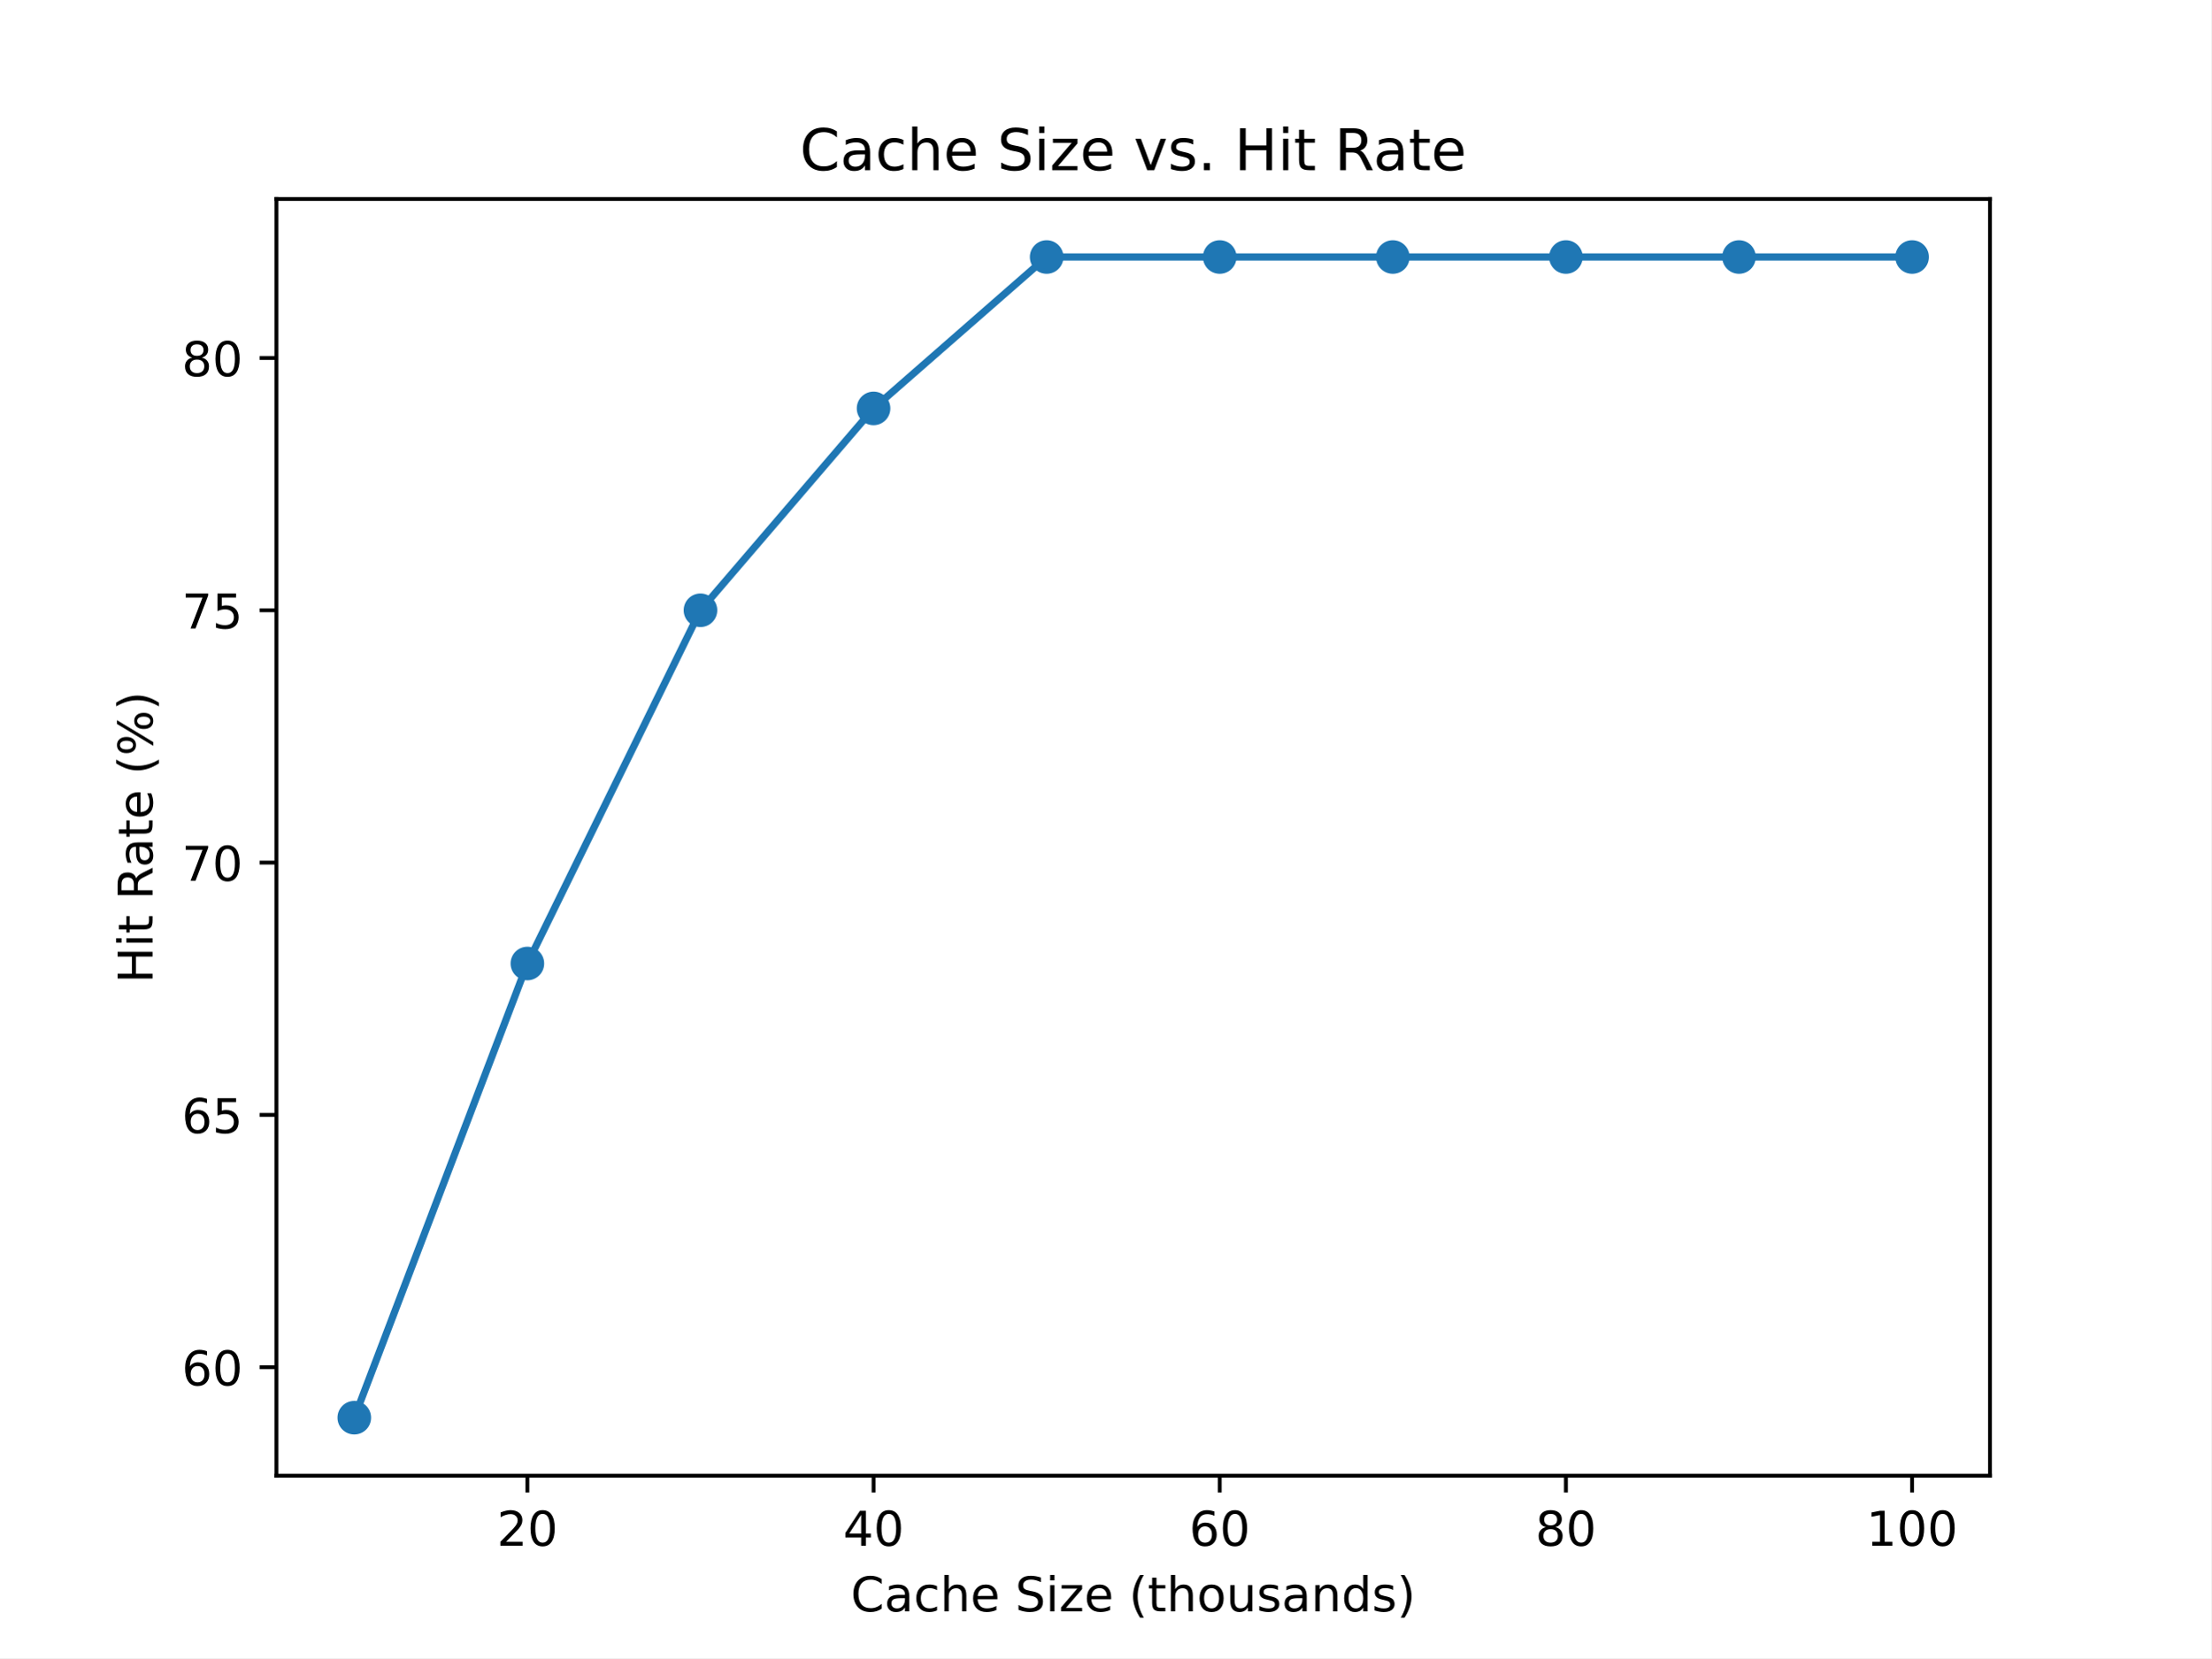
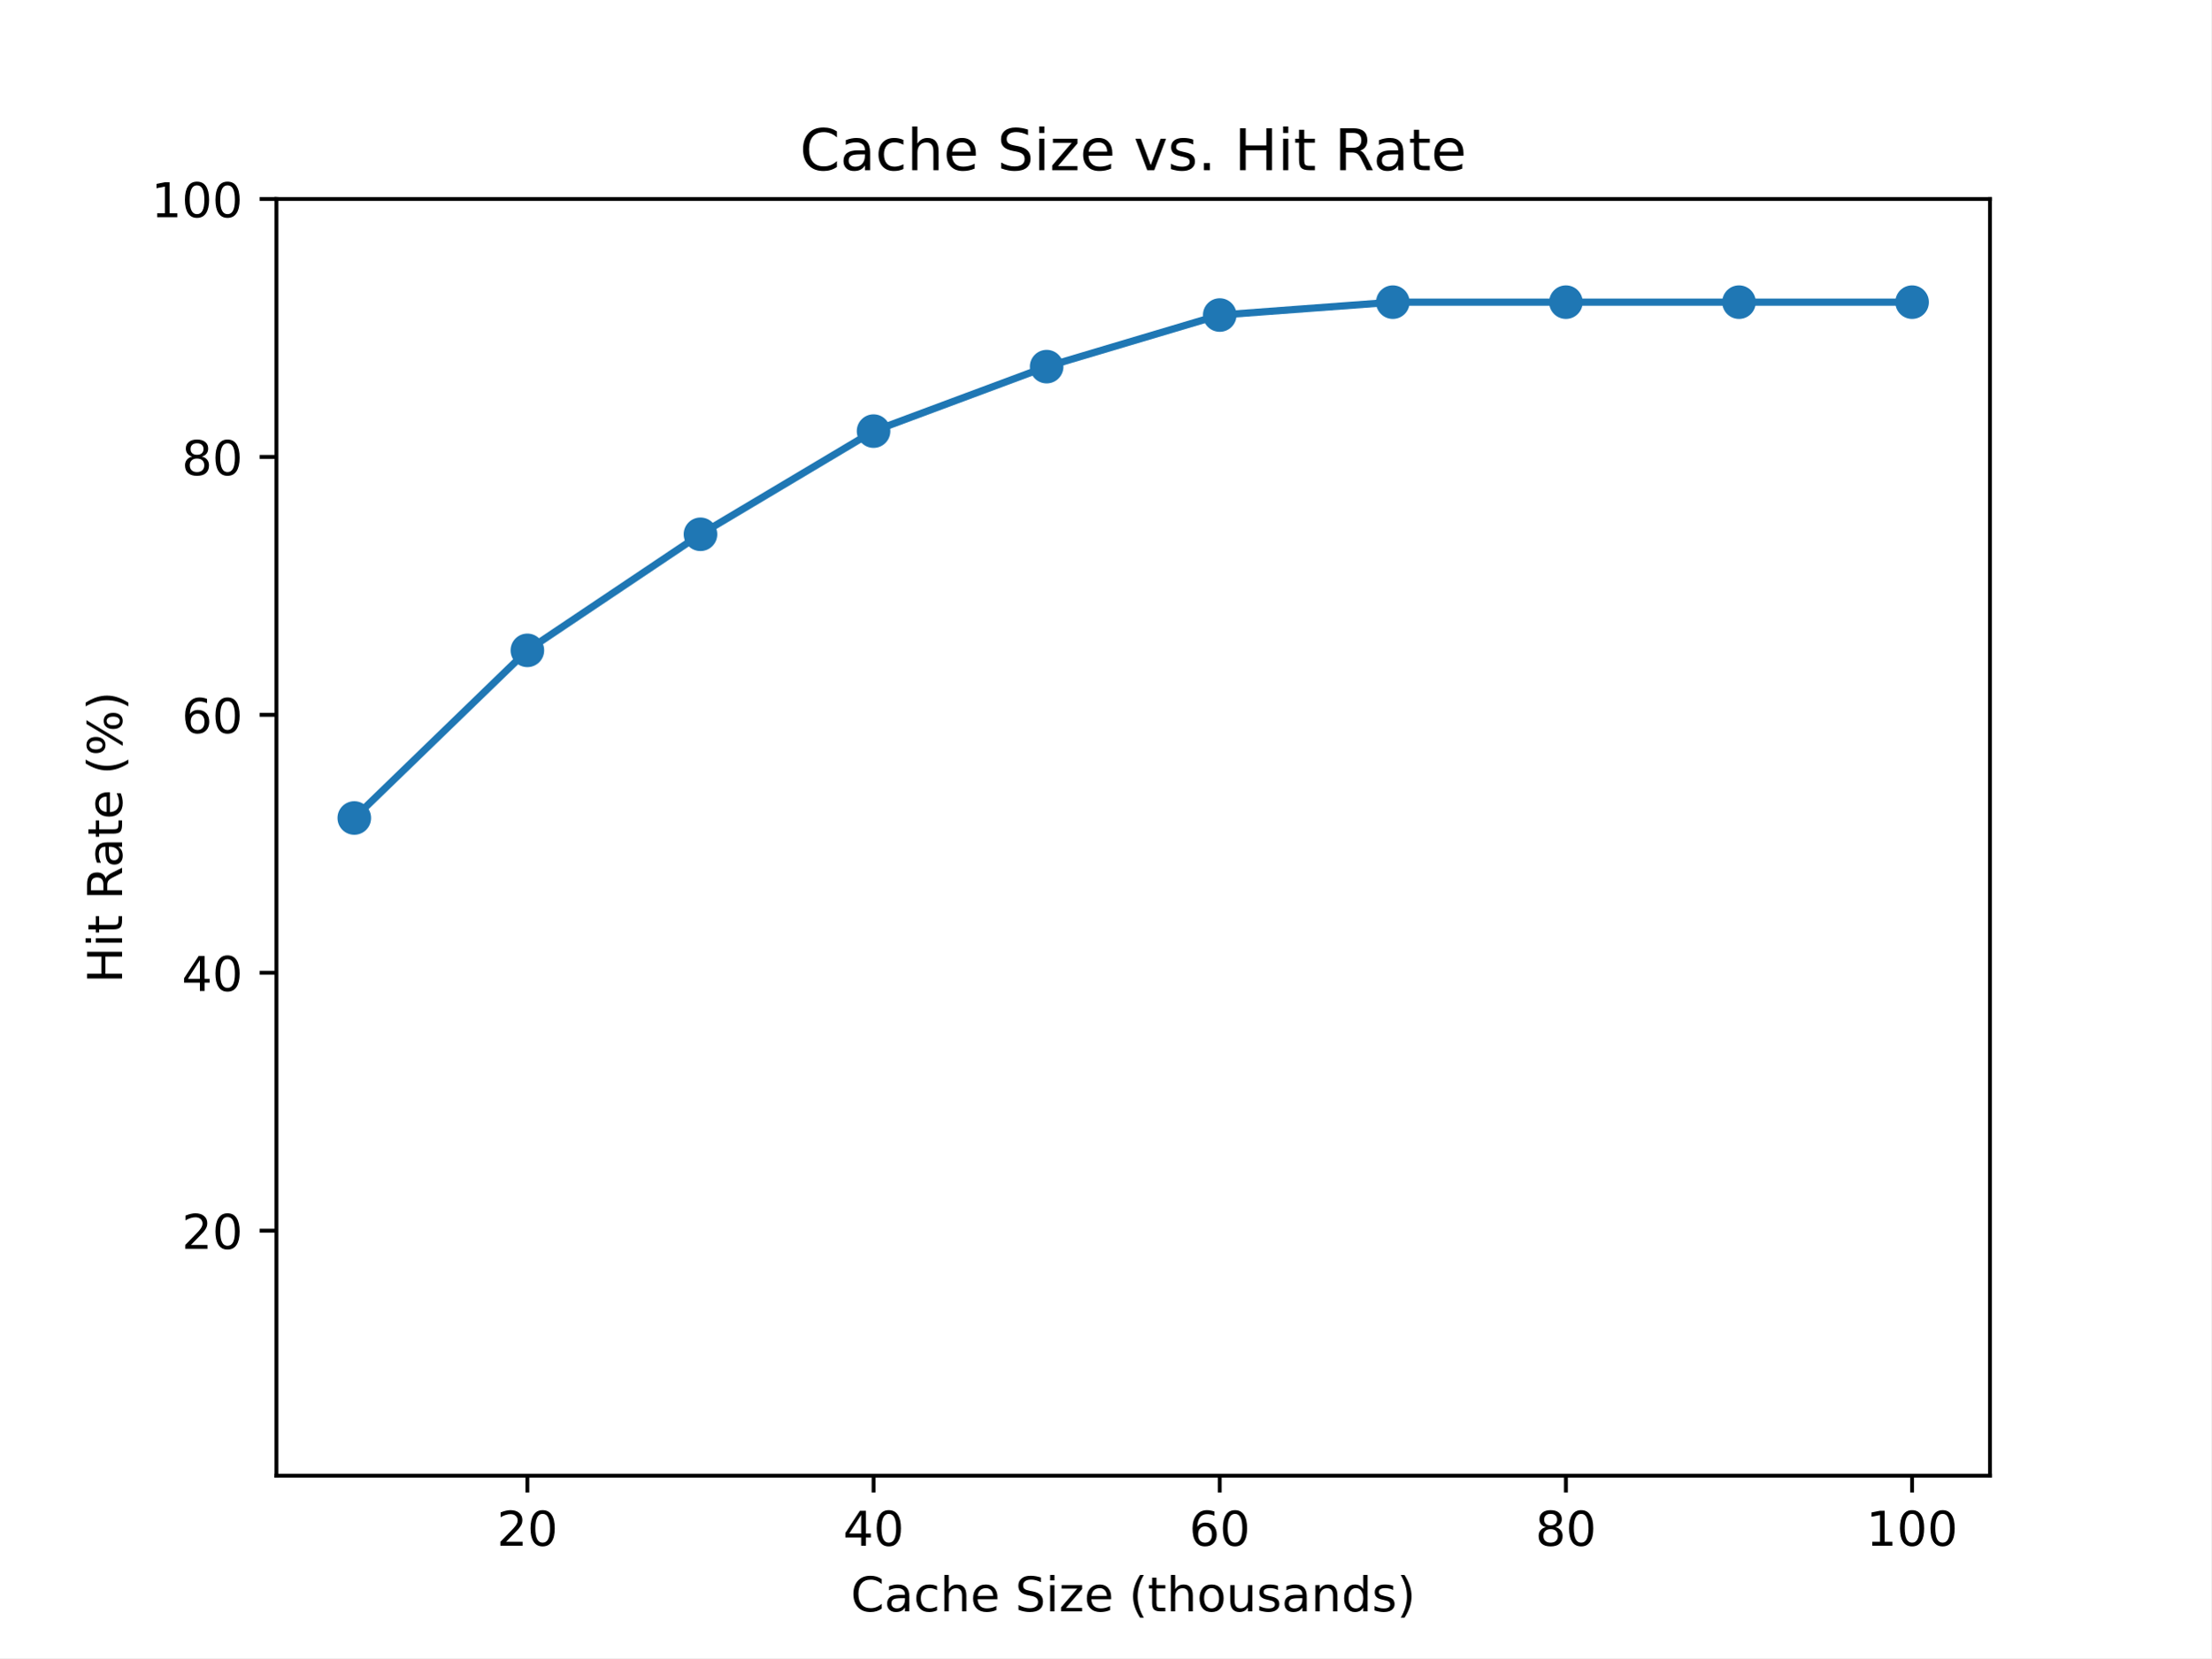
<svg xmlns="http://www.w3.org/2000/svg" xmlns:xlink="http://www.w3.org/1999/xlink" width="460.8pt" height="345.6pt" viewBox="0 0 460.8 345.6" version="1.1">
  <defs>
    <style type="text/css">*{stroke-linejoin: round; stroke-linecap: butt}</style>
  </defs>
  <g id="figure_1">
    <g id="patch_1">
      <path d="M 0 345.6  L 460.8 345.6  L 460.8 0  L 0 0  z " style="fill: #ffffff" />
    </g>
    <g id="axes_1">
      <g id="patch_2">
        <path d="M 57.6 307.584  L 414.72 307.584  L 414.72 41.472  L 57.6 41.472  z " style="fill: #ffffff" />
      </g>
      <g id="matplotlib.axis_1">
        <g id="xtick_1">
          <g id="line2d_1">
            <defs>
-               <path id="m07cff26cb6" d="M 0 0  L 0 3.5  " style="stroke: #000000; stroke-width: 0.8" />
+               <path id="ma7b36d0a54" d="M 0 0  L 0 3.5  " style="stroke: #000000; stroke-width: 0.8" />
            </defs>
            <g>
-               <use xlink:href="#m07cff26cb6" x="109.905" y="307.584" style="stroke: #000000; stroke-width: 0.8" />
+               <use xlink:href="#ma7b36d0a54" x="109.905" y="307.584" style="stroke: #000000; stroke-width: 0.8" />
            </g>
          </g>
          <g id="text_1">
            <g transform="translate(103.543 322.1824) scale(0.1 -0.1)">
              <defs>
                <path id="DejaVuSans-32" d="M 1228 531  L 3431 531  L 3431 0  L 469 0  L 469 531  Q 828 903 1448 1529  Q 2069 2156 2228 2338  Q 2531 2678 2651 2914  Q 2772 3150 2772 3378  Q 2772 3750 2511 3984  Q 2250 4219 1831 4219  Q 1534 4219 1204 4116  Q 875 4013 500 3803  L 500 4441  Q 881 4594 1212 4672  Q 1544 4750 1819 4750  Q 2544 4750 2975 4387  Q 3406 4025 3406 3419  Q 3406 3131 3298 2873  Q 3191 2616 2906 2266  Q 2828 2175 2409 1742  Q 1991 1309 1228 531  z " transform="scale(0.015625)" />
                <path id="DejaVuSans-30" d="M 2034 4250  Q 1547 4250 1301 3770  Q 1056 3291 1056 2328  Q 1056 1369 1301 889  Q 1547 409 2034 409  Q 2525 409 2770 889  Q 3016 1369 3016 2328  Q 3016 3291 2770 3770  Q 2525 4250 2034 4250  z M 2034 4750  Q 2819 4750 3233 4129  Q 3647 3509 3647 2328  Q 3647 1150 3233 529  Q 2819 -91 2034 -91  Q 1250 -91 836 529  Q 422 1150 422 2328  Q 422 3509 836 4129  Q 1250 4750 2034 4750  z " transform="scale(0.015625)" />
              </defs>
              <use xlink:href="#DejaVuSans-32" />
              <use xlink:href="#DejaVuSans-30" x="63.623" />
            </g>
          </g>
        </g>
        <g id="xtick_2">
          <g id="line2d_2">
            <g>
-               <use xlink:href="#m07cff26cb6" x="182.051" y="307.584" style="stroke: #000000; stroke-width: 0.8" />
+               <use xlink:href="#ma7b36d0a54" x="182.051" y="307.584" style="stroke: #000000; stroke-width: 0.8" />
            </g>
          </g>
          <g id="text_2">
            <g transform="translate(175.6884 322.1824) scale(0.1 -0.1)">
              <defs>
                <path id="DejaVuSans-34" d="M 2419 4116  L 825 1625  L 2419 1625  L 2419 4116  z M 2253 4666  L 3047 4666  L 3047 1625  L 3713 1625  L 3713 1100  L 3047 1100  L 3047 0  L 2419 0  L 2419 1100  L 313 1100  L 313 1709  L 2253 4666  z " transform="scale(0.015625)" />
              </defs>
              <use xlink:href="#DejaVuSans-34" />
              <use xlink:href="#DejaVuSans-30" x="63.623" />
            </g>
          </g>
        </g>
        <g id="xtick_3">
          <g id="line2d_3">
            <g>
-               <use xlink:href="#m07cff26cb6" x="254.196" y="307.584" style="stroke: #000000; stroke-width: 0.8" />
+               <use xlink:href="#ma7b36d0a54" x="254.196" y="307.584" style="stroke: #000000; stroke-width: 0.8" />
            </g>
          </g>
          <g id="text_3">
            <g transform="translate(247.8339 322.1824) scale(0.1 -0.1)">
              <defs>
                <path id="DejaVuSans-36" d="M 2113 2584  Q 1688 2584 1439 2293  Q 1191 2003 1191 1497  Q 1191 994 1439 701  Q 1688 409 2113 409  Q 2538 409 2786 701  Q 3034 994 3034 1497  Q 3034 2003 2786 2293  Q 2538 2584 2113 2584  z M 3366 4563  L 3366 3988  Q 3128 4100 2886 4159  Q 2644 4219 2406 4219  Q 1781 4219 1451 3797  Q 1122 3375 1075 2522  Q 1259 2794 1537 2939  Q 1816 3084 2150 3084  Q 2853 3084 3261 2657  Q 3669 2231 3669 1497  Q 3669 778 3244 343  Q 2819 -91 2113 -91  Q 1303 -91 875 529  Q 447 1150 447 2328  Q 447 3434 972 4092  Q 1497 4750 2381 4750  Q 2619 4750 2861 4703  Q 3103 4656 3366 4563  z " transform="scale(0.015625)" />
              </defs>
              <use xlink:href="#DejaVuSans-36" />
              <use xlink:href="#DejaVuSans-30" x="63.623" />
            </g>
          </g>
        </g>
        <g id="xtick_4">
          <g id="line2d_4">
            <g>
-               <use xlink:href="#m07cff26cb6" x="326.342" y="307.584" style="stroke: #000000; stroke-width: 0.8" />
+               <use xlink:href="#ma7b36d0a54" x="326.342" y="307.584" style="stroke: #000000; stroke-width: 0.8" />
            </g>
          </g>
          <g id="text_4">
            <g transform="translate(319.9793 322.1824) scale(0.1 -0.1)">
              <defs>
                <path id="DejaVuSans-38" d="M 2034 2216  Q 1584 2216 1326 1975  Q 1069 1734 1069 1313  Q 1069 891 1326 650  Q 1584 409 2034 409  Q 2484 409 2743 651  Q 3003 894 3003 1313  Q 3003 1734 2745 1975  Q 2488 2216 2034 2216  z M 1403 2484  Q 997 2584 770 2862  Q 544 3141 544 3541  Q 544 4100 942 4425  Q 1341 4750 2034 4750  Q 2731 4750 3128 4425  Q 3525 4100 3525 3541  Q 3525 3141 3298 2862  Q 3072 2584 2669 2484  Q 3125 2378 3379 2068  Q 3634 1759 3634 1313  Q 3634 634 3220 271  Q 2806 -91 2034 -91  Q 1263 -91 848 271  Q 434 634 434 1313  Q 434 1759 690 2068  Q 947 2378 1403 2484  z M 1172 3481  Q 1172 3119 1398 2916  Q 1625 2713 2034 2713  Q 2441 2713 2670 2916  Q 2900 3119 2900 3481  Q 2900 3844 2670 4047  Q 2441 4250 2034 4250  Q 1625 4250 1398 4047  Q 1172 3844 1172 3481  z " transform="scale(0.015625)" />
              </defs>
              <use xlink:href="#DejaVuSans-38" />
              <use xlink:href="#DejaVuSans-30" x="63.623" />
            </g>
          </g>
        </g>
        <g id="xtick_5">
          <g id="line2d_5">
            <g>
-               <use xlink:href="#m07cff26cb6" x="398.487" y="307.584" style="stroke: #000000; stroke-width: 0.8" />
+               <use xlink:href="#ma7b36d0a54" x="398.487" y="307.584" style="stroke: #000000; stroke-width: 0.8" />
            </g>
          </g>
          <g id="text_5">
            <g transform="translate(388.9435 322.1824) scale(0.1 -0.1)">
              <defs>
                <path id="DejaVuSans-31" d="M 794 531  L 1825 531  L 1825 4091  L 703 3866  L 703 4441  L 1819 4666  L 2450 4666  L 2450 531  L 3481 531  L 3481 0  L 794 0  L 794 531  z " transform="scale(0.015625)" />
              </defs>
              <use xlink:href="#DejaVuSans-31" />
              <use xlink:href="#DejaVuSans-30" x="63.623" />
              <use xlink:href="#DejaVuSans-30" x="127.246" />
            </g>
          </g>
        </g>
        <g id="text_6">
          <g transform="translate(177.2928 335.8606) scale(0.1 -0.1)">
            <defs>
              <path id="DejaVuSans-43" d="M 4122 4306  L 4122 3641  Q 3803 3938 3442 4084  Q 3081 4231 2675 4231  Q 1875 4231 1450 3742  Q 1025 3253 1025 2328  Q 1025 1406 1450 917  Q 1875 428 2675 428  Q 3081 428 3442 575  Q 3803 722 4122 1019  L 4122 359  Q 3791 134 3420 21  Q 3050 -91 2638 -91  Q 1578 -91 968 557  Q 359 1206 359 2328  Q 359 3453 968 4101  Q 1578 4750 2638 4750  Q 3056 4750 3426 4639  Q 3797 4528 4122 4306  z " transform="scale(0.015625)" />
              <path id="DejaVuSans-61" d="M 2194 1759  Q 1497 1759 1228 1600  Q 959 1441 959 1056  Q 959 750 1161 570  Q 1363 391 1709 391  Q 2188 391 2477 730  Q 2766 1069 2766 1631  L 2766 1759  L 2194 1759  z M 3341 1997  L 3341 0  L 2766 0  L 2766 531  Q 2569 213 2275 61  Q 1981 -91 1556 -91  Q 1019 -91 701 211  Q 384 513 384 1019  Q 384 1609 779 1909  Q 1175 2209 1959 2209  L 2766 2209  L 2766 2266  Q 2766 2663 2505 2880  Q 2244 3097 1772 3097  Q 1472 3097 1187 3025  Q 903 2953 641 2809  L 641 3341  Q 956 3463 1253 3523  Q 1550 3584 1831 3584  Q 2591 3584 2966 3190  Q 3341 2797 3341 1997  z " transform="scale(0.015625)" />
              <path id="DejaVuSans-63" d="M 3122 3366  L 3122 2828  Q 2878 2963 2633 3030  Q 2388 3097 2138 3097  Q 1578 3097 1268 2742  Q 959 2388 959 1747  Q 959 1106 1268 751  Q 1578 397 2138 397  Q 2388 397 2633 464  Q 2878 531 3122 666  L 3122 134  Q 2881 22 2623 -34  Q 2366 -91 2075 -91  Q 1284 -91 818 406  Q 353 903 353 1747  Q 353 2603 823 3093  Q 1294 3584 2113 3584  Q 2378 3584 2631 3529  Q 2884 3475 3122 3366  z " transform="scale(0.015625)" />
              <path id="DejaVuSans-68" d="M 3513 2113  L 3513 0  L 2938 0  L 2938 2094  Q 2938 2591 2744 2837  Q 2550 3084 2163 3084  Q 1697 3084 1428 2787  Q 1159 2491 1159 1978  L 1159 0  L 581 0  L 581 4863  L 1159 4863  L 1159 2956  Q 1366 3272 1645 3428  Q 1925 3584 2291 3584  Q 2894 3584 3203 3211  Q 3513 2838 3513 2113  z " transform="scale(0.015625)" />
              <path id="DejaVuSans-65" d="M 3597 1894  L 3597 1613  L 953 1613  Q 991 1019 1311 708  Q 1631 397 2203 397  Q 2534 397 2845 478  Q 3156 559 3463 722  L 3463 178  Q 3153 47 2828 -22  Q 2503 -91 2169 -91  Q 1331 -91 842 396  Q 353 884 353 1716  Q 353 2575 817 3079  Q 1281 3584 2069 3584  Q 2775 3584 3186 3129  Q 3597 2675 3597 1894  z M 3022 2063  Q 3016 2534 2758 2815  Q 2500 3097 2075 3097  Q 1594 3097 1305 2825  Q 1016 2553 972 2059  L 3022 2063  z " transform="scale(0.015625)" />
              <path id="DejaVuSans-20" transform="scale(0.015625)" />
              <path id="DejaVuSans-53" d="M 3425 4513  L 3425 3897  Q 3066 4069 2747 4153  Q 2428 4238 2131 4238  Q 1616 4238 1336 4038  Q 1056 3838 1056 3469  Q 1056 3159 1242 3001  Q 1428 2844 1947 2747  L 2328 2669  Q 3034 2534 3370 2195  Q 3706 1856 3706 1288  Q 3706 609 3251 259  Q 2797 -91 1919 -91  Q 1588 -91 1214 -16  Q 841 59 441 206  L 441 856  Q 825 641 1194 531  Q 1563 422 1919 422  Q 2459 422 2753 634  Q 3047 847 3047 1241  Q 3047 1584 2836 1778  Q 2625 1972 2144 2069  L 1759 2144  Q 1053 2284 737 2584  Q 422 2884 422 3419  Q 422 4038 858 4394  Q 1294 4750 2059 4750  Q 2388 4750 2728 4690  Q 3069 4631 3425 4513  z " transform="scale(0.015625)" />
              <path id="DejaVuSans-69" d="M 603 3500  L 1178 3500  L 1178 0  L 603 0  L 603 3500  z M 603 4863  L 1178 4863  L 1178 4134  L 603 4134  L 603 4863  z " transform="scale(0.015625)" />
              <path id="DejaVuSans-7a" d="M 353 3500  L 3084 3500  L 3084 2975  L 922 459  L 3084 459  L 3084 0  L 275 0  L 275 525  L 2438 3041  L 353 3041  L 353 3500  z " transform="scale(0.015625)" />
              <path id="DejaVuSans-28" d="M 1984 4856  Q 1566 4138 1362 3434  Q 1159 2731 1159 2009  Q 1159 1288 1364 580  Q 1569 -128 1984 -844  L 1484 -844  Q 1016 -109 783 600  Q 550 1309 550 2009  Q 550 2706 781 3412  Q 1013 4119 1484 4856  L 1984 4856  z " transform="scale(0.015625)" />
              <path id="DejaVuSans-74" d="M 1172 4494  L 1172 3500  L 2356 3500  L 2356 3053  L 1172 3053  L 1172 1153  Q 1172 725 1289 603  Q 1406 481 1766 481  L 2356 481  L 2356 0  L 1766 0  Q 1100 0 847 248  Q 594 497 594 1153  L 594 3053  L 172 3053  L 172 3500  L 594 3500  L 594 4494  L 1172 4494  z " transform="scale(0.015625)" />
              <path id="DejaVuSans-6f" d="M 1959 3097  Q 1497 3097 1228 2736  Q 959 2375 959 1747  Q 959 1119 1226 758  Q 1494 397 1959 397  Q 2419 397 2687 759  Q 2956 1122 2956 1747  Q 2956 2369 2687 2733  Q 2419 3097 1959 3097  z M 1959 3584  Q 2709 3584 3137 3096  Q 3566 2609 3566 1747  Q 3566 888 3137 398  Q 2709 -91 1959 -91  Q 1206 -91 779 398  Q 353 888 353 1747  Q 353 2609 779 3096  Q 1206 3584 1959 3584  z " transform="scale(0.015625)" />
              <path id="DejaVuSans-75" d="M 544 1381  L 544 3500  L 1119 3500  L 1119 1403  Q 1119 906 1312 657  Q 1506 409 1894 409  Q 2359 409 2629 706  Q 2900 1003 2900 1516  L 2900 3500  L 3475 3500  L 3475 0  L 2900 0  L 2900 538  Q 2691 219 2414 64  Q 2138 -91 1772 -91  Q 1169 -91 856 284  Q 544 659 544 1381  z M 1991 3584  L 1991 3584  z " transform="scale(0.015625)" />
              <path id="DejaVuSans-73" d="M 2834 3397  L 2834 2853  Q 2591 2978 2328 3040  Q 2066 3103 1784 3103  Q 1356 3103 1142 2972  Q 928 2841 928 2578  Q 928 2378 1081 2264  Q 1234 2150 1697 2047  L 1894 2003  Q 2506 1872 2764 1633  Q 3022 1394 3022 966  Q 3022 478 2636 193  Q 2250 -91 1575 -91  Q 1294 -91 989 -36  Q 684 19 347 128  L 347 722  Q 666 556 975 473  Q 1284 391 1588 391  Q 1994 391 2212 530  Q 2431 669 2431 922  Q 2431 1156 2273 1281  Q 2116 1406 1581 1522  L 1381 1569  Q 847 1681 609 1914  Q 372 2147 372 2553  Q 372 3047 722 3315  Q 1072 3584 1716 3584  Q 2034 3584 2315 3537  Q 2597 3491 2834 3397  z " transform="scale(0.015625)" />
              <path id="DejaVuSans-6e" d="M 3513 2113  L 3513 0  L 2938 0  L 2938 2094  Q 2938 2591 2744 2837  Q 2550 3084 2163 3084  Q 1697 3084 1428 2787  Q 1159 2491 1159 1978  L 1159 0  L 581 0  L 581 3500  L 1159 3500  L 1159 2956  Q 1366 3272 1645 3428  Q 1925 3584 2291 3584  Q 2894 3584 3203 3211  Q 3513 2838 3513 2113  z " transform="scale(0.015625)" />
              <path id="DejaVuSans-64" d="M 2906 2969  L 2906 4863  L 3481 4863  L 3481 0  L 2906 0  L 2906 525  Q 2725 213 2448 61  Q 2172 -91 1784 -91  Q 1150 -91 751 415  Q 353 922 353 1747  Q 353 2572 751 3078  Q 1150 3584 1784 3584  Q 2172 3584 2448 3432  Q 2725 3281 2906 2969  z M 947 1747  Q 947 1113 1208 752  Q 1469 391 1925 391  Q 2381 391 2643 752  Q 2906 1113 2906 1747  Q 2906 2381 2643 2742  Q 2381 3103 1925 3103  Q 1469 3103 1208 2742  Q 947 2381 947 1747  z " transform="scale(0.015625)" />
              <path id="DejaVuSans-29" d="M 513 4856  L 1013 4856  Q 1481 4119 1714 3412  Q 1947 2706 1947 2009  Q 1947 1309 1714 600  Q 1481 -109 1013 -844  L 513 -844  Q 928 -128 1133 580  Q 1338 1288 1338 2009  Q 1338 2731 1133 3434  Q 928 4138 513 4856  z " transform="scale(0.015625)" />
            </defs>
            <use xlink:href="#DejaVuSans-43" />
            <use xlink:href="#DejaVuSans-61" x="69.824" />
            <use xlink:href="#DejaVuSans-63" x="131.104" />
            <use xlink:href="#DejaVuSans-68" x="186.084" />
            <use xlink:href="#DejaVuSans-65" x="249.463" />
            <use xlink:href="#DejaVuSans-20" x="310.986" />
            <use xlink:href="#DejaVuSans-53" x="342.773" />
            <use xlink:href="#DejaVuSans-69" x="406.25" />
            <use xlink:href="#DejaVuSans-7a" x="434.033" />
            <use xlink:href="#DejaVuSans-65" x="486.523" />
            <use xlink:href="#DejaVuSans-20" x="548.047" />
            <use xlink:href="#DejaVuSans-28" x="579.834" />
            <use xlink:href="#DejaVuSans-74" x="618.848" />
            <use xlink:href="#DejaVuSans-68" x="658.057" />
            <use xlink:href="#DejaVuSans-6f" x="721.436" />
            <use xlink:href="#DejaVuSans-75" x="782.617" />
            <use xlink:href="#DejaVuSans-73" x="845.996" />
            <use xlink:href="#DejaVuSans-61" x="898.096" />
            <use xlink:href="#DejaVuSans-6e" x="959.375" />
            <use xlink:href="#DejaVuSans-64" x="1022.754" />
            <use xlink:href="#DejaVuSans-73" x="1086.23" />
            <use xlink:href="#DejaVuSans-29" x="1138.33" />
          </g>
        </g>
      </g>
      <g id="matplotlib.axis_2">
        <g id="ytick_1">
          <g id="line2d_6">
            <defs>
-               <path id="mcc30bec042" d="M 0 0  L -3.5 0  " style="stroke: #000000; stroke-width: 0.8" />
+               <path id="m9e5600a2ef" d="M 0 0  L -3.5 0  " style="stroke: #000000; stroke-width: 0.8" />
            </defs>
            <g>
-               <use xlink:href="#mcc30bec042" x="57.6" y="284.97" style="stroke: #000000; stroke-width: 0.8" />
+               <use xlink:href="#m9e5600a2ef" x="57.6" y="256.512" style="stroke: #000000; stroke-width: 0.8" />
            </g>
          </g>
          <g id="text_7">
-             <g transform="translate(37.875 288.769) scale(0.1 -0.1)">
-               <use xlink:href="#DejaVuSans-36" />
+             <g transform="translate(37.875 260.3112) scale(0.1 -0.1)">
+               <use xlink:href="#DejaVuSans-32" />
              <use xlink:href="#DejaVuSans-30" x="63.623" />
            </g>
          </g>
        </g>
        <g id="ytick_2">
          <g id="line2d_7">
            <g>
-               <use xlink:href="#mcc30bec042" x="57.6" y="232.378" style="stroke: #000000; stroke-width: 0.8" />
+               <use xlink:href="#m9e5600a2ef" x="57.6" y="202.752" style="stroke: #000000; stroke-width: 0.8" />
            </g>
          </g>
          <g id="text_8">
-             <g transform="translate(37.875 236.1777) scale(0.1 -0.1)">
-               <defs>
-                 <path id="DejaVuSans-35" d="M 691 4666  L 3169 4666  L 3169 4134  L 1269 4134  L 1269 2991  Q 1406 3038 1543 3061  Q 1681 3084 1819 3084  Q 2600 3084 3056 2656  Q 3513 2228 3513 1497  Q 3513 744 3044 326  Q 2575 -91 1722 -91  Q 1428 -91 1123 -41  Q 819 9 494 109  L 494 744  Q 775 591 1075 516  Q 1375 441 1709 441  Q 2250 441 2565 725  Q 2881 1009 2881 1497  Q 2881 1984 2565 2268  Q 2250 2553 1709 2553  Q 1456 2553 1204 2497  Q 953 2441 691 2322  L 691 4666  z " transform="scale(0.015625)" />
-               </defs>
-               <use xlink:href="#DejaVuSans-36" />
-               <use xlink:href="#DejaVuSans-35" x="63.623" />
+             <g transform="translate(37.875 206.5512) scale(0.1 -0.1)">
+               <use xlink:href="#DejaVuSans-34" />
+               <use xlink:href="#DejaVuSans-30" x="63.623" />
            </g>
          </g>
        </g>
        <g id="ytick_3">
          <g id="line2d_8">
            <g>
-               <use xlink:href="#mcc30bec042" x="57.6" y="179.787" style="stroke: #000000; stroke-width: 0.8" />
+               <use xlink:href="#m9e5600a2ef" x="57.6" y="148.992" style="stroke: #000000; stroke-width: 0.8" />
            </g>
          </g>
          <g id="text_9">
-             <g transform="translate(37.875 183.5863) scale(0.1 -0.1)">
-               <defs>
-                 <path id="DejaVuSans-37" d="M 525 4666  L 3525 4666  L 3525 4397  L 1831 0  L 1172 0  L 2766 4134  L 525 4134  L 525 4666  z " transform="scale(0.015625)" />
-               </defs>
-               <use xlink:href="#DejaVuSans-37" />
+             <g transform="translate(37.875 152.7912) scale(0.1 -0.1)">
+               <use xlink:href="#DejaVuSans-36" />
              <use xlink:href="#DejaVuSans-30" x="63.623" />
            </g>
          </g>
        </g>
        <g id="ytick_4">
          <g id="line2d_9">
            <g>
-               <use xlink:href="#mcc30bec042" x="57.6" y="127.196" style="stroke: #000000; stroke-width: 0.8" />
+               <use xlink:href="#m9e5600a2ef" x="57.6" y="95.232" style="stroke: #000000; stroke-width: 0.8" />
            </g>
          </g>
          <g id="text_10">
-             <g transform="translate(37.875 130.995) scale(0.1 -0.1)">
-               <use xlink:href="#DejaVuSans-37" />
-               <use xlink:href="#DejaVuSans-35" x="63.623" />
+             <g transform="translate(37.875 99.03122) scale(0.1 -0.1)">
+               <use xlink:href="#DejaVuSans-38" />
+               <use xlink:href="#DejaVuSans-30" x="63.623" />
            </g>
          </g>
        </g>
        <g id="ytick_5">
          <g id="line2d_10">
            <g>
-               <use xlink:href="#mcc30bec042" x="57.6" y="74.605" style="stroke: #000000; stroke-width: 0.8" />
+               <use xlink:href="#m9e5600a2ef" x="57.6" y="41.472" style="stroke: #000000; stroke-width: 0.8" />
            </g>
          </g>
          <g id="text_11">
-             <g transform="translate(37.875 78.40374) scale(0.1 -0.1)">
-               <use xlink:href="#DejaVuSans-38" />
-               <use xlink:href="#DejaVuSans-30" x="63.623" />
+             <g transform="translate(31.5125 45.27122) scale(0.1 -0.1)">
+               <use xlink:href="#DejaVuSans-31" />
+               <use xlink:href="#DejaVuSans-30" x="63.623" />
+               <use xlink:href="#DejaVuSans-30" x="127.246" />
            </g>
          </g>
        </g>
        <g id="text_12">
-           <g transform="translate(31.79531 204.9303) rotate(-90) scale(0.1 -0.1)">
+           <g transform="translate(25.43281 204.9303) rotate(-90) scale(0.1 -0.1)">
            <defs>
              <path id="DejaVuSans-48" d="M 628 4666  L 1259 4666  L 1259 2753  L 3553 2753  L 3553 4666  L 4184 4666  L 4184 0  L 3553 0  L 3553 2222  L 1259 2222  L 1259 0  L 628 0  L 628 4666  z " transform="scale(0.015625)" />
              <path id="DejaVuSans-52" d="M 2841 2188  Q 3044 2119 3236 1894  Q 3428 1669 3622 1275  L 4263 0  L 3584 0  L 2988 1197  Q 2756 1666 2539 1819  Q 2322 1972 1947 1972  L 1259 1972  L 1259 0  L 628 0  L 628 4666  L 2053 4666  Q 2853 4666 3247 4331  Q 3641 3997 3641 3322  Q 3641 2881 3436 2590  Q 3231 2300 2841 2188  z M 1259 4147  L 1259 2491  L 2053 2491  Q 2509 2491 2742 2702  Q 2975 2913 2975 3322  Q 2975 3731 2742 3939  Q 2509 4147 2053 4147  L 1259 4147  z " transform="scale(0.015625)" />
              <path id="DejaVuSans-25" d="M 4653 2053  Q 4381 2053 4226 1822  Q 4072 1591 4072 1178  Q 4072 772 4226 539  Q 4381 306 4653 306  Q 4919 306 5073 539  Q 5228 772 5228 1178  Q 5228 1588 5073 1820  Q 4919 2053 4653 2053  z M 4653 2450  Q 5147 2450 5437 2106  Q 5728 1763 5728 1178  Q 5728 594 5436 251  Q 5144 -91 4653 -91  Q 4153 -91 3862 251  Q 3572 594 3572 1178  Q 3572 1766 3864 2108  Q 4156 2450 4653 2450  z M 1428 4353  Q 1159 4353 1004 4120  Q 850 3888 850 3481  Q 850 3069 1003 2837  Q 1156 2606 1428 2606  Q 1700 2606 1854 2837  Q 2009 3069 2009 3481  Q 2009 3884 1853 4118  Q 1697 4353 1428 4353  z M 4250 4750  L 4750 4750  L 1831 -91  L 1331 -91  L 4250 4750  z M 1428 4750  Q 1922 4750 2215 4408  Q 2509 4066 2509 3481  Q 2509 2891 2217 2550  Q 1925 2209 1428 2209  Q 931 2209 642 2551  Q 353 2894 353 3481  Q 353 4063 643 4406  Q 934 4750 1428 4750  z " transform="scale(0.015625)" />
            </defs>
            <use xlink:href="#DejaVuSans-48" />
            <use xlink:href="#DejaVuSans-69" x="75.195" />
            <use xlink:href="#DejaVuSans-74" x="102.979" />
            <use xlink:href="#DejaVuSans-20" x="142.188" />
            <use xlink:href="#DejaVuSans-52" x="173.975" />
            <use xlink:href="#DejaVuSans-61" x="241.207" />
            <use xlink:href="#DejaVuSans-74" x="302.486" />
            <use xlink:href="#DejaVuSans-65" x="341.695" />
            <use xlink:href="#DejaVuSans-20" x="403.219" />
            <use xlink:href="#DejaVuSans-28" x="435.006" />
            <use xlink:href="#DejaVuSans-25" x="474.02" />
            <use xlink:href="#DejaVuSans-29" x="569.039" />
          </g>
        </g>
      </g>
      <g id="line2d_11">
-         <path d="M 73.833 295.488  L 109.905 200.824  L 145.978 127.196  L 182.051 85.123  L 218.124 53.568  L 254.196 53.568  L 290.269 53.568  L 326.342 53.568  L 362.415 53.568  L 398.487 53.568  " clip-path="url(#pd0db06e826)" style="fill: none; stroke: #1f77b4; stroke-width: 1.5; stroke-linecap: square" />
+         <path d="M 73.833 170.496  L 109.905 135.552  L 145.978 111.36  L 182.051 89.856  L 218.124 76.416  L 254.196 65.664  L 290.269 62.976  L 326.342 62.976  L 362.415 62.976  L 398.487 62.976  " clip-path="url(#p9a829feab6)" style="fill: none; stroke: #1f77b4; stroke-width: 1.5; stroke-linecap: square" />
        <defs>
-           <path id="m5eae7556d1" d="M 0 3  C 0.796 3 1.559 2.684 2.121 2.121  C 2.684 1.559 3 0.796 3 0  C 3 -0.796 2.684 -1.559 2.121 -2.121  C 1.559 -2.684 0.796 -3 0 -3  C -0.796 -3 -1.559 -2.684 -2.121 -2.121  C -2.684 -1.559 -3 -0.796 -3 0  C -3 0.796 -2.684 1.559 -2.121 2.121  C -1.559 2.684 -0.796 3 0 3  z " style="stroke: #1f77b4" />
+           <path id="mbfb90f7432" d="M 0 3  C 0.796 3 1.559 2.684 2.121 2.121  C 2.684 1.559 3 0.796 3 0  C 3 -0.796 2.684 -1.559 2.121 -2.121  C 1.559 -2.684 0.796 -3 0 -3  C -0.796 -3 -1.559 -2.684 -2.121 -2.121  C -2.684 -1.559 -3 -0.796 -3 0  C -3 0.796 -2.684 1.559 -2.121 2.121  C -1.559 2.684 -0.796 3 0 3  z " style="stroke: #1f77b4" />
        </defs>
-         <g clip-path="url(#pd0db06e826)">
-           <use xlink:href="#m5eae7556d1" x="73.833" y="295.488" style="fill: #1f77b4; stroke: #1f77b4" />
-           <use xlink:href="#m5eae7556d1" x="109.905" y="200.824" style="fill: #1f77b4; stroke: #1f77b4" />
-           <use xlink:href="#m5eae7556d1" x="145.978" y="127.196" style="fill: #1f77b4; stroke: #1f77b4" />
-           <use xlink:href="#m5eae7556d1" x="182.051" y="85.123" style="fill: #1f77b4; stroke: #1f77b4" />
-           <use xlink:href="#m5eae7556d1" x="218.124" y="53.568" style="fill: #1f77b4; stroke: #1f77b4" />
-           <use xlink:href="#m5eae7556d1" x="254.196" y="53.568" style="fill: #1f77b4; stroke: #1f77b4" />
-           <use xlink:href="#m5eae7556d1" x="290.269" y="53.568" style="fill: #1f77b4; stroke: #1f77b4" />
-           <use xlink:href="#m5eae7556d1" x="326.342" y="53.568" style="fill: #1f77b4; stroke: #1f77b4" />
-           <use xlink:href="#m5eae7556d1" x="362.415" y="53.568" style="fill: #1f77b4; stroke: #1f77b4" />
-           <use xlink:href="#m5eae7556d1" x="398.487" y="53.568" style="fill: #1f77b4; stroke: #1f77b4" />
+         <g clip-path="url(#p9a829feab6)">
+           <use xlink:href="#mbfb90f7432" x="73.833" y="170.496" style="fill: #1f77b4; stroke: #1f77b4" />
+           <use xlink:href="#mbfb90f7432" x="109.905" y="135.552" style="fill: #1f77b4; stroke: #1f77b4" />
+           <use xlink:href="#mbfb90f7432" x="145.978" y="111.36" style="fill: #1f77b4; stroke: #1f77b4" />
+           <use xlink:href="#mbfb90f7432" x="182.051" y="89.856" style="fill: #1f77b4; stroke: #1f77b4" />
+           <use xlink:href="#mbfb90f7432" x="218.124" y="76.416" style="fill: #1f77b4; stroke: #1f77b4" />
+           <use xlink:href="#mbfb90f7432" x="254.196" y="65.664" style="fill: #1f77b4; stroke: #1f77b4" />
+           <use xlink:href="#mbfb90f7432" x="290.269" y="62.976" style="fill: #1f77b4; stroke: #1f77b4" />
+           <use xlink:href="#mbfb90f7432" x="326.342" y="62.976" style="fill: #1f77b4; stroke: #1f77b4" />
+           <use xlink:href="#mbfb90f7432" x="362.415" y="62.976" style="fill: #1f77b4; stroke: #1f77b4" />
+           <use xlink:href="#mbfb90f7432" x="398.487" y="62.976" style="fill: #1f77b4; stroke: #1f77b4" />
        </g>
      </g>
      <g id="patch_3">
        <path d="M 57.6 307.584  L 57.6 41.472  " style="fill: none; stroke: #000000; stroke-width: 0.8; stroke-linejoin: miter; stroke-linecap: square" />
      </g>
      <g id="patch_4">
        <path d="M 414.72 307.584  L 414.72 41.472  " style="fill: none; stroke: #000000; stroke-width: 0.8; stroke-linejoin: miter; stroke-linecap: square" />
      </g>
      <g id="patch_5">
        <path d="M 57.6 307.584  L 414.72 307.584  " style="fill: none; stroke: #000000; stroke-width: 0.8; stroke-linejoin: miter; stroke-linecap: square" />
      </g>
      <g id="patch_6">
        <path d="M 57.6 41.472  L 414.72 41.472  " style="fill: none; stroke: #000000; stroke-width: 0.8; stroke-linejoin: miter; stroke-linecap: square" />
      </g>
      <g id="text_13">
        <g transform="translate(166.6856 35.472) scale(0.12 -0.12)">
          <defs>
            <path id="DejaVuSans-76" d="M 191 3500  L 800 3500  L 1894 563  L 2988 3500  L 3597 3500  L 2284 0  L 1503 0  L 191 3500  z " transform="scale(0.015625)" />
            <path id="DejaVuSans-2e" d="M 684 794  L 1344 794  L 1344 0  L 684 0  L 684 794  z " transform="scale(0.015625)" />
          </defs>
          <use xlink:href="#DejaVuSans-43" />
          <use xlink:href="#DejaVuSans-61" x="69.824" />
          <use xlink:href="#DejaVuSans-63" x="131.104" />
          <use xlink:href="#DejaVuSans-68" x="186.084" />
          <use xlink:href="#DejaVuSans-65" x="249.463" />
          <use xlink:href="#DejaVuSans-20" x="310.986" />
          <use xlink:href="#DejaVuSans-53" x="342.773" />
          <use xlink:href="#DejaVuSans-69" x="406.25" />
          <use xlink:href="#DejaVuSans-7a" x="434.033" />
          <use xlink:href="#DejaVuSans-65" x="486.523" />
          <use xlink:href="#DejaVuSans-20" x="548.047" />
          <use xlink:href="#DejaVuSans-76" x="579.834" />
          <use xlink:href="#DejaVuSans-73" x="639.014" />
          <use xlink:href="#DejaVuSans-2e" x="691.113" />
          <use xlink:href="#DejaVuSans-20" x="722.9" />
          <use xlink:href="#DejaVuSans-48" x="754.688" />
          <use xlink:href="#DejaVuSans-69" x="829.883" />
          <use xlink:href="#DejaVuSans-74" x="857.666" />
          <use xlink:href="#DejaVuSans-20" x="896.875" />
          <use xlink:href="#DejaVuSans-52" x="928.662" />
          <use xlink:href="#DejaVuSans-61" x="995.895" />
          <use xlink:href="#DejaVuSans-74" x="1057.174" />
          <use xlink:href="#DejaVuSans-65" x="1096.383" />
        </g>
      </g>
    </g>
  </g>
  <defs>
-     <clipPath id="pd0db06e826">
+     <clipPath id="p9a829feab6">
      <rect x="57.6" y="41.472" width="357.12" height="266.112" />
    </clipPath>
  </defs>
</svg>
